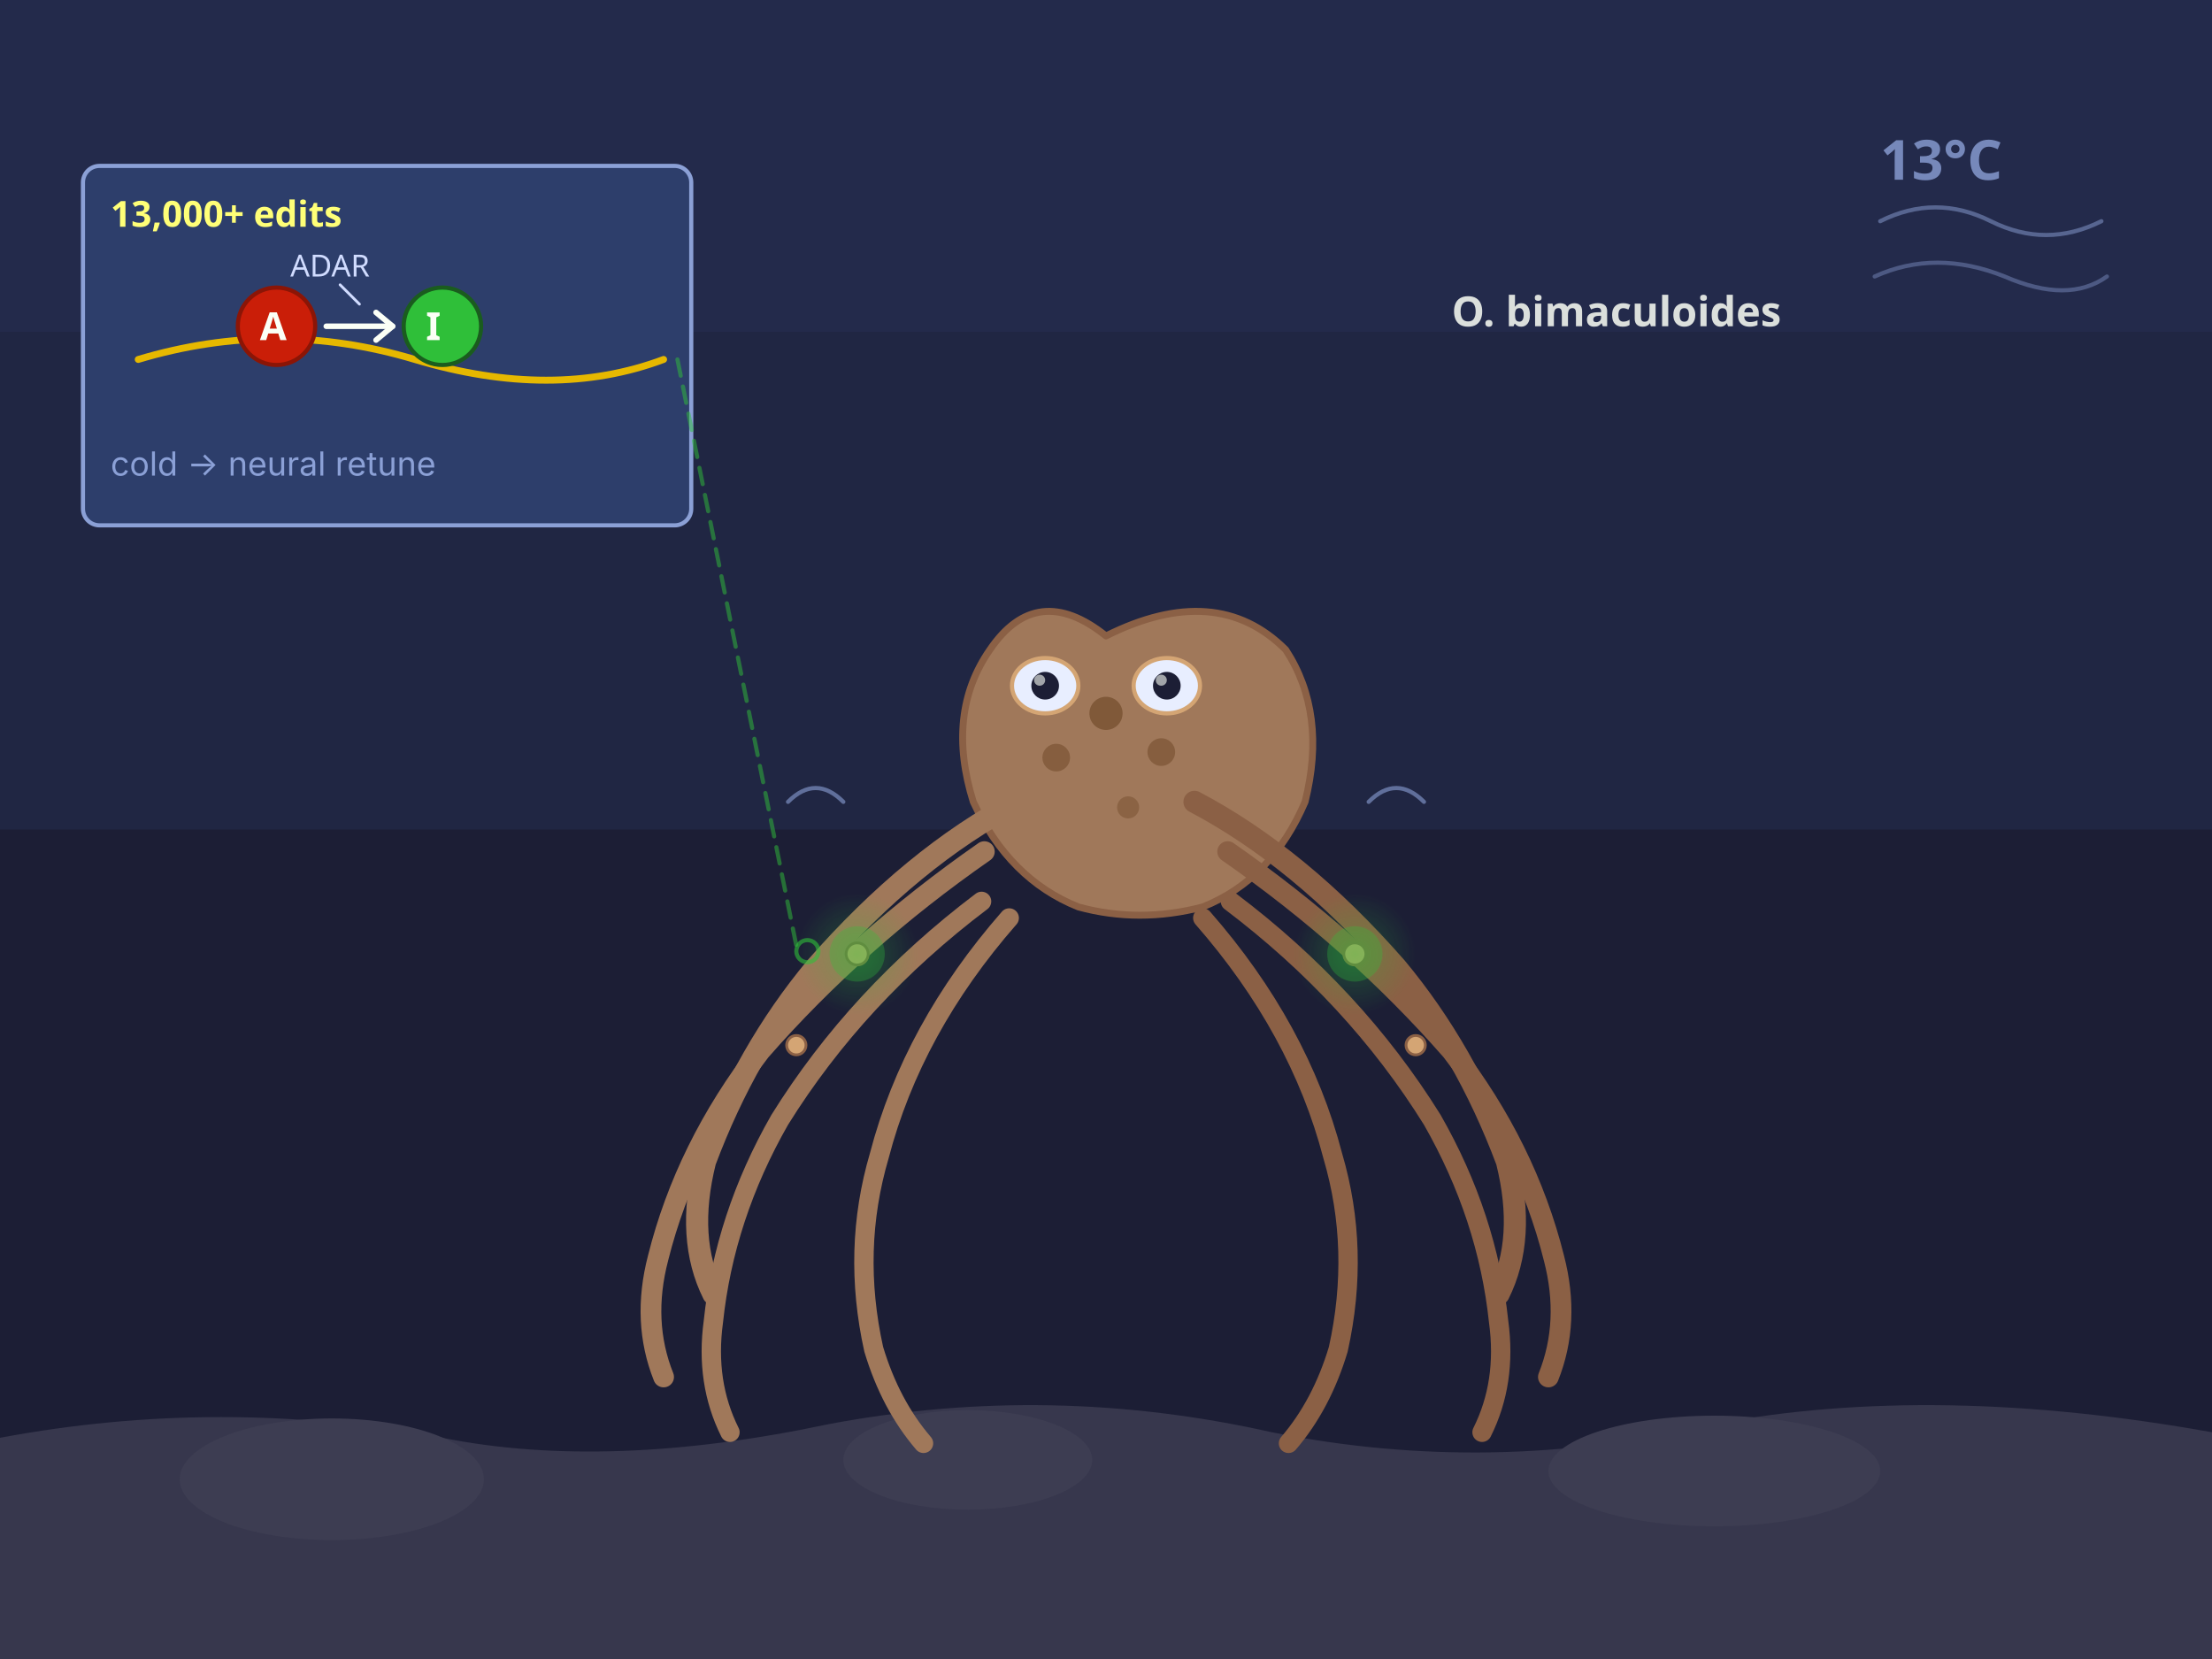
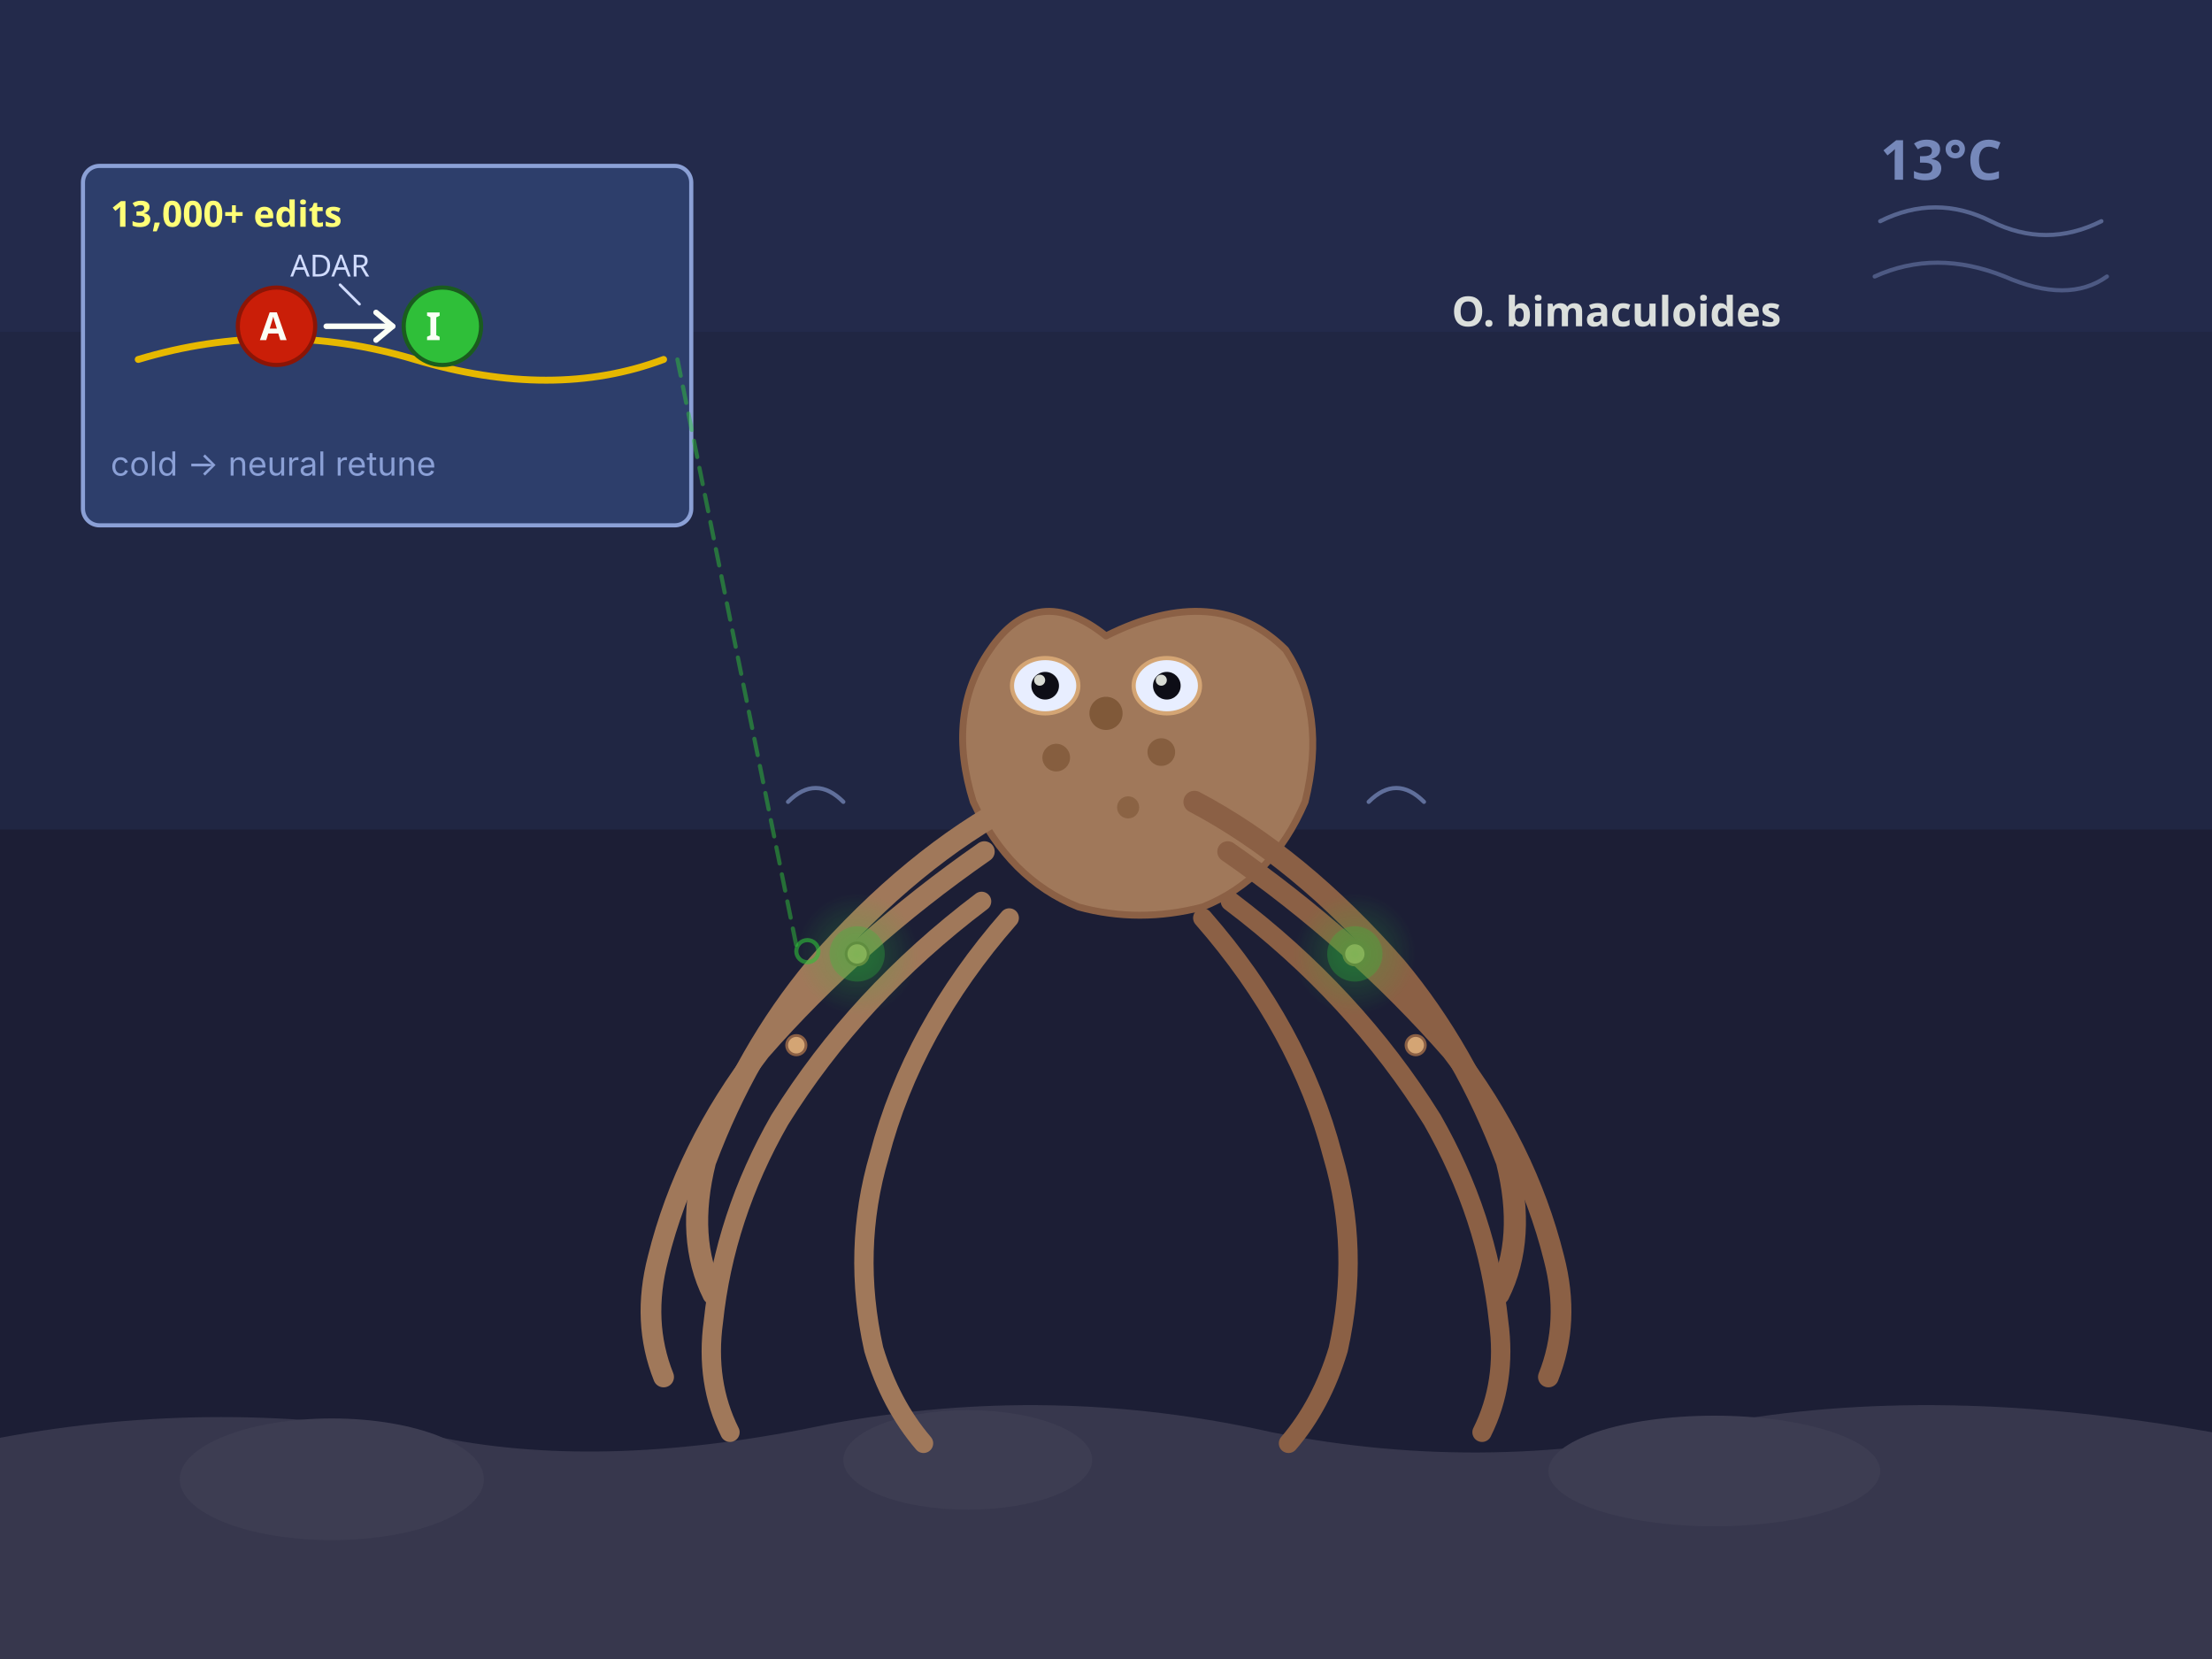
<svg xmlns="http://www.w3.org/2000/svg" viewBox="0 0 800 600" width="800" height="600">
  <defs>
    <radialGradient id="biolum-glow" cx="50%" cy="50%" r="50%">
      <stop offset="0%" stop-color="#2FBF39" stop-opacity="0.3" />
      <stop offset="100%" stop-color="#2FBF39" stop-opacity="0" />
    </radialGradient>
  </defs>
  <g id="bg" data-label="Cold deep ocean water environment, dark navy midnight">
    <rect width="800" height="600" fill="#1C1E35" />
    <rect x="0" y="0" width="800" height="300" fill="#2D3E6B" opacity="0.25" />
    <rect x="0" y="0" width="800" height="120" fill="#2D3E6B" opacity="0.2" />
  </g>
  <g id="context" data-label="Rocky ocean substrate and temperature context">
    <path d="M 0 520 Q 80 505 160 520 Q 220 532 300 515 Q 380 500 460 518 Q 540 534 620 515 Q 700 500 800 518 L 800 600 L 0 600 Z" fill="#3D3D52" opacity="0.8" />
    <ellipse cx="120" cy="535" rx="55" ry="22" fill="#3D3D52" />
    <ellipse cx="350" cy="528" rx="45" ry="18" fill="#3D3D52" />
    <ellipse cx="620" cy="532" rx="60" ry="20" fill="#3D3D52" />
    <path d="M 680 80 Q 700 70 720 80 Q 740 90 760 80" stroke="#8BA0D6" stroke-width="1.5" fill="none" opacity="0.5" stroke-linecap="round" />
    <path d="M 678 100 Q 700 90 725 100 Q 748 110 762 100" stroke="#8BA0D6" stroke-width="1.5" fill="none" opacity="0.4" stroke-linecap="round" />
    <text x="680" y="65" font-family="Barlow, system-ui, sans-serif" font-size="20" font-weight="700" fill="#8BA0D6" opacity="0.8">13°C</text>
  </g>
  <g id="subject" data-label="Octopus bimaculoides with arms spread, showing neural anatomy">
    <path d="M 400 230 Q 440 210 465 235 Q 480 258 472 290 Q 460 318 435 328 Q 412 334 390 328 Q 365 318 352 290 Q 342 258 358 235 Q 375 210 400 230 Z" fill="#A0785A" stroke="#8B6045" stroke-width="2.5" stroke-linecap="round" stroke-linejoin="round" />
    <circle cx="400" cy="258" r="6" fill="#6B4423" opacity="0.6" />
    <circle cx="420" cy="272" r="5" fill="#6B4423" opacity="0.5" />
    <circle cx="382" cy="274" r="5" fill="#6B4423" opacity="0.5" />
    <circle cx="408" cy="292" r="4" fill="#6B4423" opacity="0.4" />
    <ellipse cx="378" cy="248" rx="12" ry="10" fill="#E8EEFF" stroke="#D4A574" stroke-width="1.5" />
-     <circle cx="378" cy="248" r="5" fill="#1C1E35" />
-     <circle cx="376" cy="246" r="2" fill="#FBFFF6" opacity="0.6" />
+     <circle cx="378" cy="248" r="5" fill="#0D0D16" />
+     <circle cx="376" cy="246" r="2" fill="#FBFFF6" opacity="0.85" />
    <ellipse cx="422" cy="248" rx="12" ry="10" fill="#E8EEFF" stroke="#D4A574" stroke-width="1.5" />
-     <circle cx="422" cy="248" r="5" fill="#1C1E35" />
-     <circle cx="420" cy="246" r="2" fill="#FBFFF6" opacity="0.6" />
+     <circle cx="422" cy="248" r="5" fill="#0D0D16" />
+     <circle cx="420" cy="246" r="2" fill="#FBFFF6" opacity="0.85" />
    <path d="M 368 290 Q 330 310 295 350 Q 270 380 255 420 Q 248 448 258 468" stroke="#A0785A" stroke-width="8" fill="none" stroke-linecap="round" stroke-linejoin="round" />
    <path d="M 356 308 Q 310 340 275 380 Q 248 415 238 455 Q 232 478 240 498" stroke="#A0785A" stroke-width="7.5" fill="none" stroke-linecap="round" stroke-linejoin="round" />
    <path d="M 355 326 Q 310 360 282 405 Q 262 440 258 478 Q 255 500 264 518" stroke="#A0785A" stroke-width="7" fill="none" stroke-linecap="round" stroke-linejoin="round" />
    <path d="M 365 332 Q 330 372 318 418 Q 308 452 316 488 Q 322 508 334 522" stroke="#A0785A" stroke-width="7" fill="none" stroke-linecap="round" stroke-linejoin="round" />
    <path d="M 435 332 Q 470 372 482 418 Q 492 452 484 488 Q 478 508 466 522" stroke="#8B6045" stroke-width="7" fill="none" stroke-linecap="round" stroke-linejoin="round" />
    <path d="M 445 326 Q 490 360 518 405 Q 538 440 542 478 Q 545 500 536 518" stroke="#8B6045" stroke-width="7" fill="none" stroke-linecap="round" stroke-linejoin="round" />
    <path d="M 444 308 Q 490 340 525 380 Q 552 415 562 455 Q 568 478 560 498" stroke="#8B6045" stroke-width="7.5" fill="none" stroke-linecap="round" stroke-linejoin="round" />
    <path d="M 432 290 Q 470 310 505 350 Q 530 380 545 420 Q 552 448 542 468" stroke="#8B6045" stroke-width="8" fill="none" stroke-linecap="round" stroke-linejoin="round" />
    <circle cx="310" cy="345" r="4" fill="#D4A574" stroke="#8B6045" stroke-width="1" />
    <circle cx="288" cy="378" r="3.5" fill="#D4A574" stroke="#8B6045" stroke-width="1" />
    <circle cx="490" cy="345" r="4" fill="#D4A574" stroke="#8B6045" stroke-width="1" />
    <circle cx="512" cy="378" r="3.5" fill="#D4A574" stroke="#8B6045" stroke-width="1" />
  </g>
  <g id="detail-rna-editing" data-label="A-to-I RNA editing mechanism showing adenosine to inosine conversion">
    <rect x="30" y="60" width="220" height="130" rx="6" fill="#2D3E6B" stroke="#8BA0D6" stroke-width="1.5" />
    <path d="M 50 130 Q 100 115 150 130 Q 200 145 240 130" stroke="#E6B800" stroke-width="2.5" fill="none" stroke-linecap="round" />
    <circle cx="100" cy="118" r="14" fill="#CA1E08" stroke="#8B1506" stroke-width="1.5" />
    <text x="94" y="123" font-family="Barlow, system-ui, sans-serif" font-size="14" font-weight="700" fill="#FBFFF6">A</text>
    <path d="M 118 118 L 142 118" stroke="#FBFFF6" stroke-width="2" stroke-linecap="round" />
    <polyline points="136,113 142,118 136,123" fill="none" stroke="#FBFFF6" stroke-width="2" stroke-linecap="round" stroke-linejoin="round" />
    <circle cx="160" cy="118" r="14" fill="#2FBF39" stroke="#1A5C1E" stroke-width="1.5" />
    <text x="154" y="123" font-family="Barlow, system-ui, sans-serif" font-size="14" font-weight="700" fill="#FBFFF6">I</text>
    <text x="105" y="100" font-family="Barlow, system-ui, sans-serif" font-size="11" fill="#D1DCFF">ADAR</text>
    <line x1="123" y1="103" x2="130" y2="110" stroke="#D1DCFF" stroke-width="1" stroke-linecap="round" />
    <text x="40" y="82" font-family="Barlow, system-ui, sans-serif" font-size="13" font-weight="700" fill="#FFFF77">13,000+ edits</text>
    <text x="40" y="172" font-family="Inter, system-ui, sans-serif" font-size="12" fill="#8BA0D6">cold → neural retune</text>
  </g>
  <g id="detail-stellate" data-label="Stellate ganglion in octopus arm highlighted as editing hotspot">
    <circle cx="310" cy="345" r="22" fill="url(#biolum-glow)" />
    <circle cx="310" cy="345" r="10" fill="#2FBF39" opacity="0.3" />
    <circle cx="490" cy="345" r="22" fill="url(#biolum-glow)" />
    <circle cx="490" cy="345" r="10" fill="#2FBF39" opacity="0.3" />
  </g>
  <g id="label" data-label="Species label">
    <text x="525" y="118" font-family="Barlow, system-ui, sans-serif" font-size="15" font-weight="700" fill="#FBFFF6" opacity="0.85">O. bimaculoides</text>
  </g>
  <g id="overlay" data-label="Connection lines from RNA editing diagram to neural sites on arms">
    <line x1="245" y1="130" x2="288" y2="342" stroke="#2FBF39" stroke-width="1.5" stroke-dasharray="6 4" opacity="0.5" stroke-linecap="round" />
    <circle cx="292" cy="344" r="4" fill="none" stroke="#2FBF39" stroke-width="1.5" opacity="0.6" />
    <path d="M 285 290 Q 295 280 305 290" stroke="#8BA0D6" stroke-width="1.5" fill="none" opacity="0.6" stroke-linecap="round" />
    <path d="M 495 290 Q 505 280 515 290" stroke="#8BA0D6" stroke-width="1.5" fill="none" opacity="0.6" stroke-linecap="round" />
  </g>
</svg>
